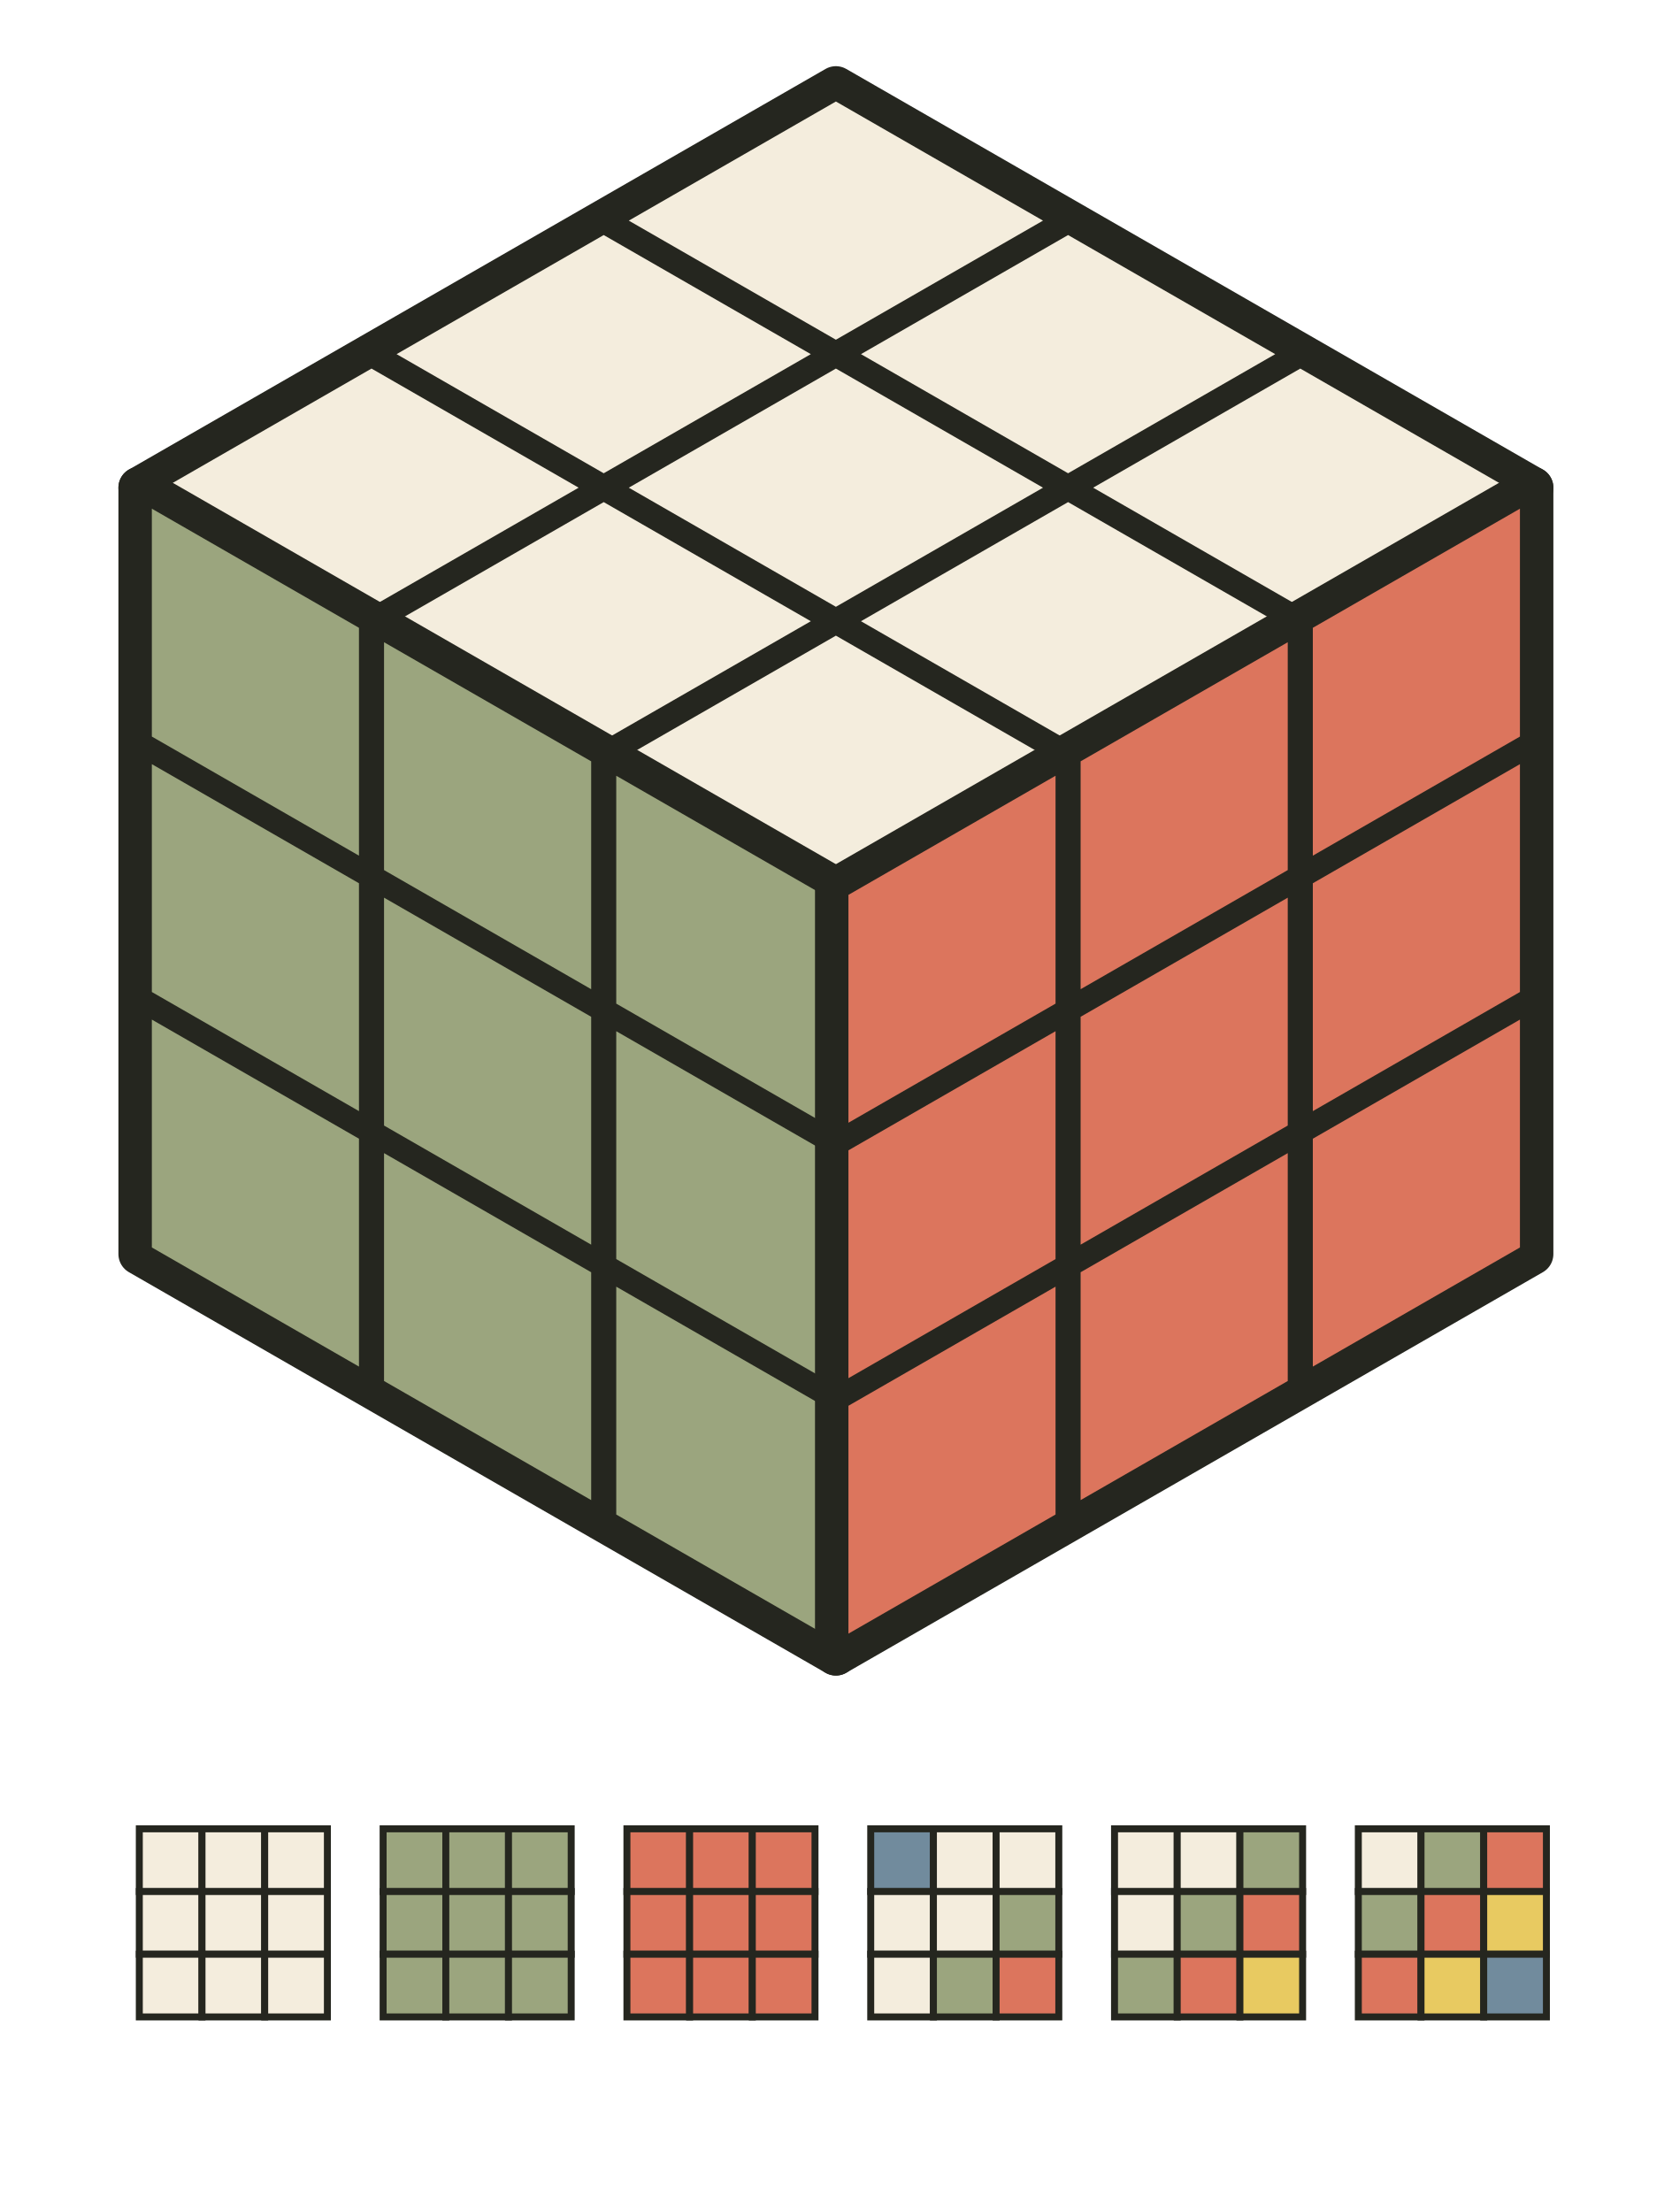
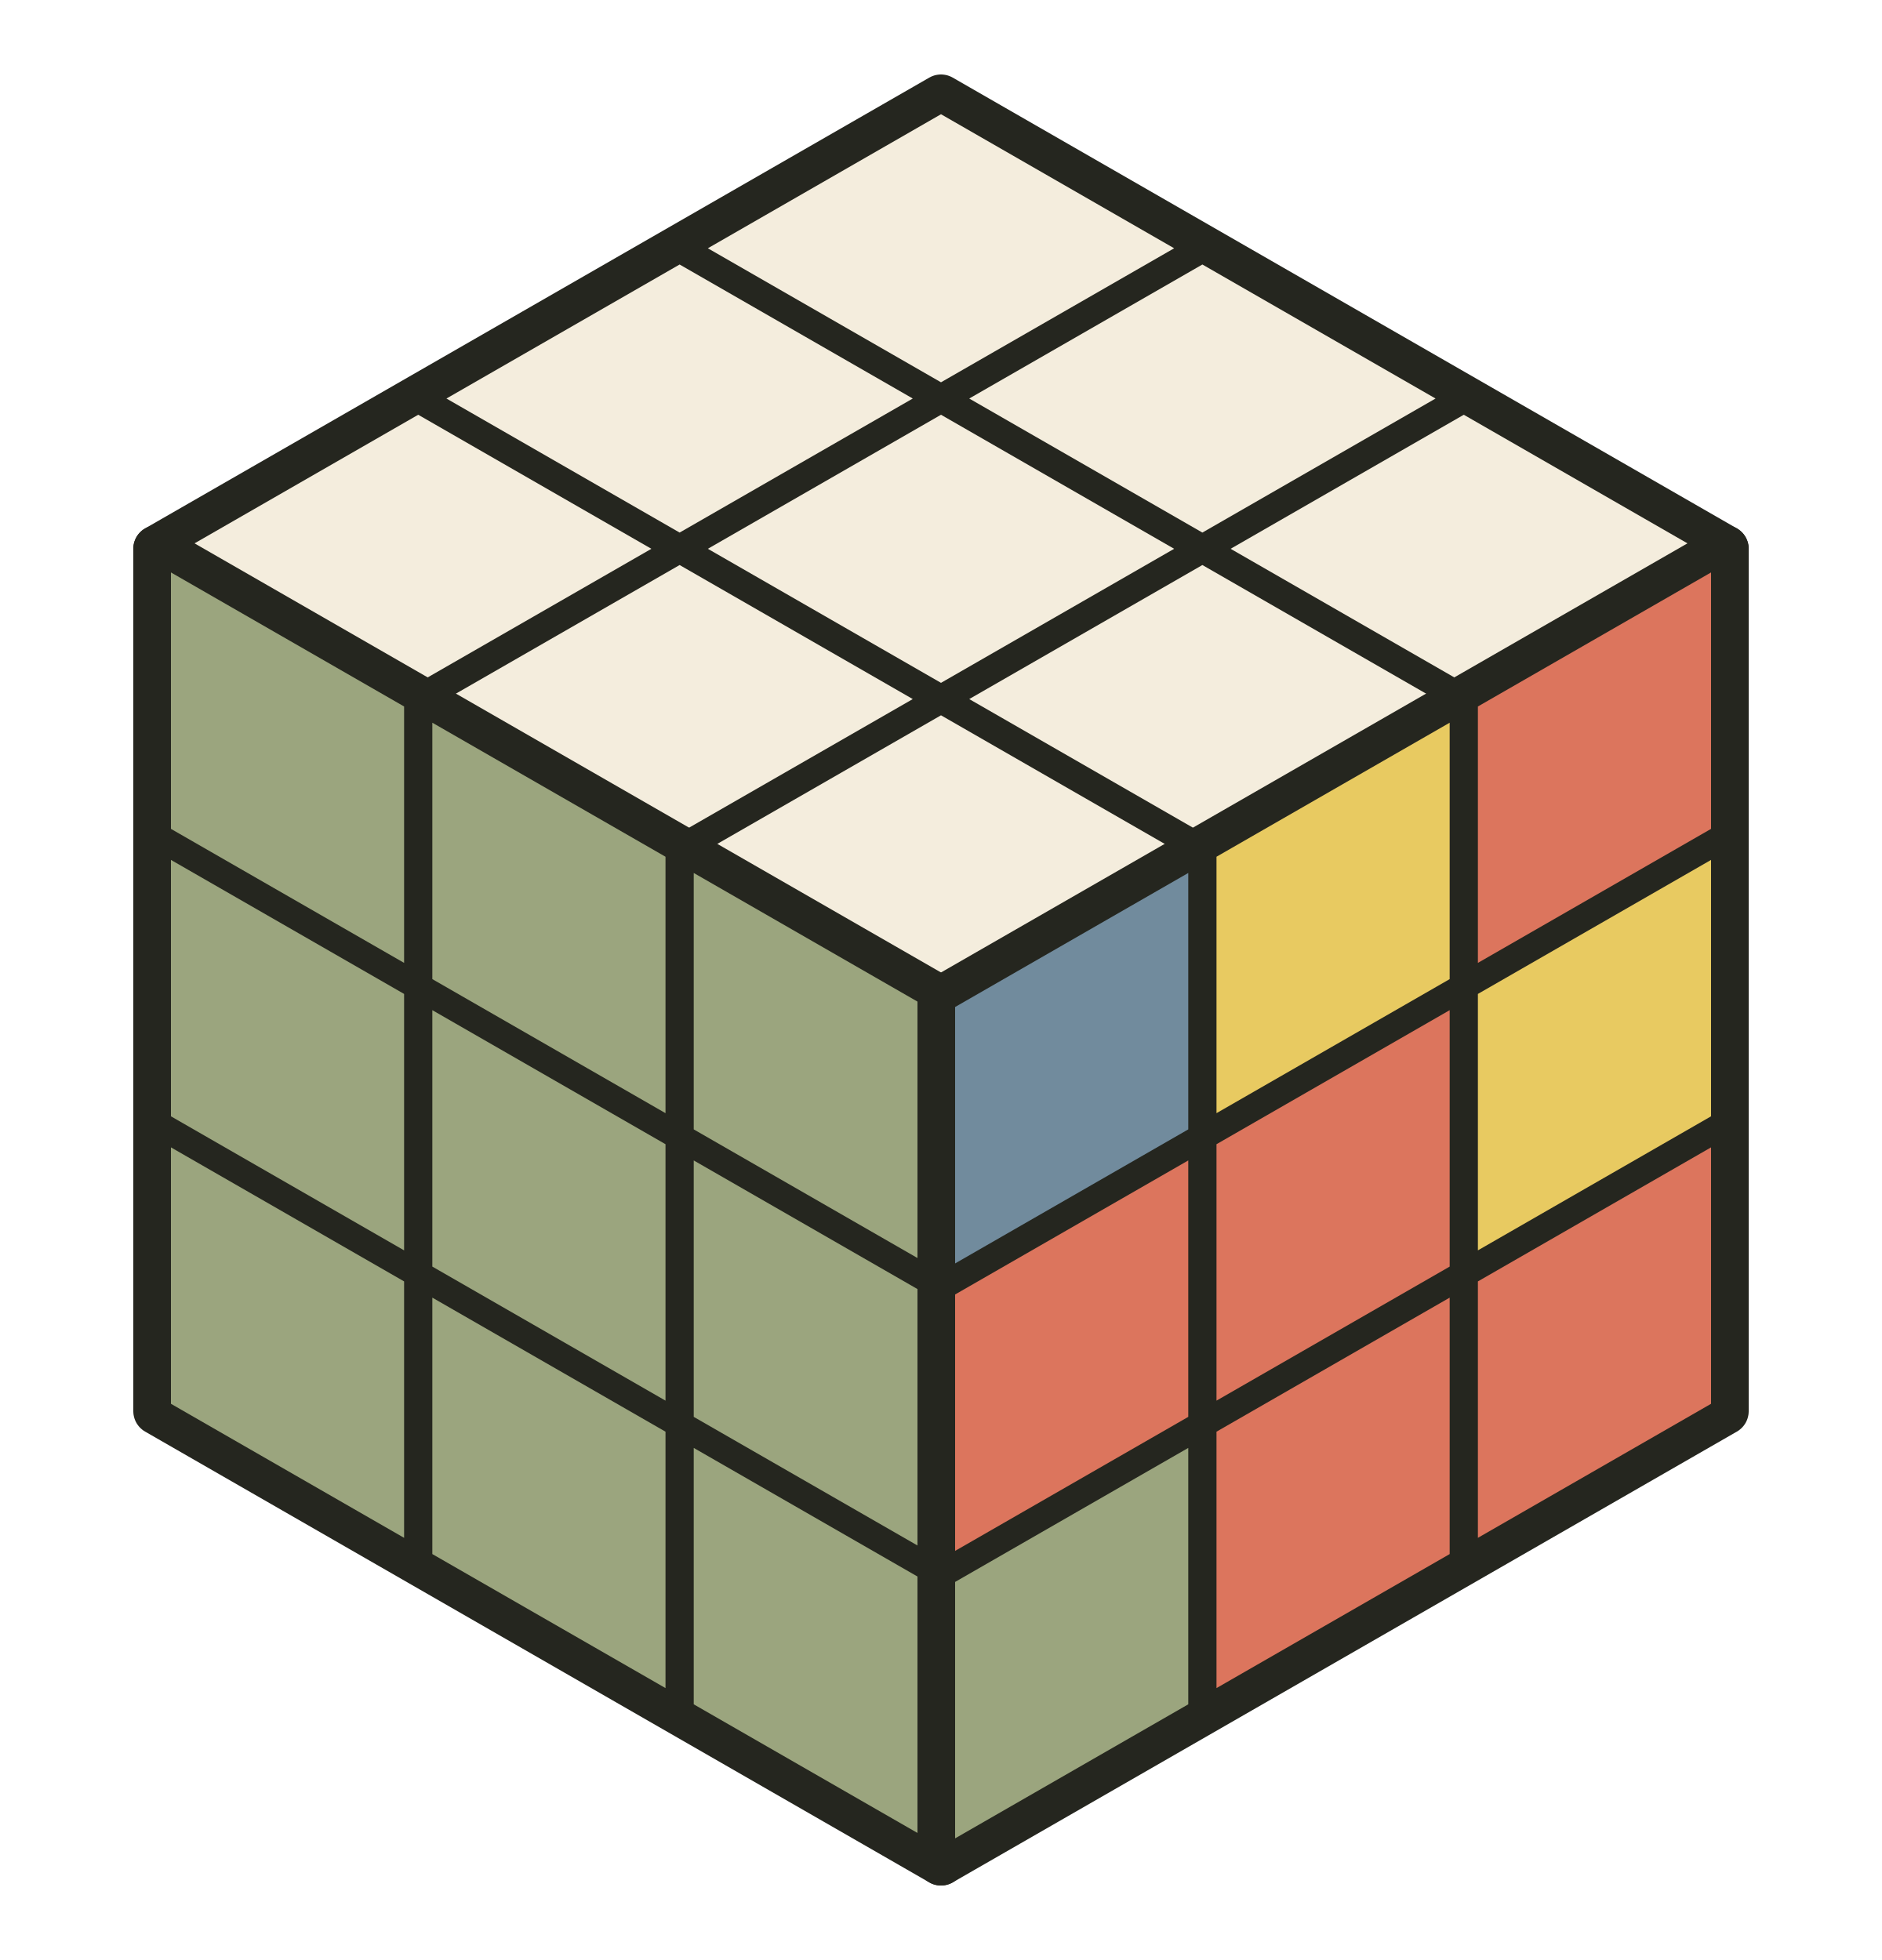
- <svg xmlns="http://www.w3.org/2000/svg" viewBox="0 0 96 127" role="img" aria-label="Зібрані три грані">
+ <svg xmlns="http://www.w3.org/2000/svg" viewBox="0 0 96 100" role="img" aria-label="Зібрані дві грані">
  <polygon points="48.000,5.000 88.000,28.000 48.000,51.000 8.000,28.000" fill="#25261f" stroke="#25261f" stroke-width="2.4" stroke-linejoin="round" />
  <polygon points="48.000,5.828 59.893,12.667 48.000,19.505 36.107,12.667" fill="#f4eddd" />
  <polygon points="61.333,13.495 73.227,20.333 61.333,27.172 49.440,20.333" fill="#f4eddd" />
  <polygon points="74.667,21.161 86.560,28.000 74.667,34.839 62.773,28.000" fill="#f4eddd" />
  <polygon points="34.667,13.495 46.560,20.333 34.667,27.172 22.773,20.333" fill="#f4eddd" />
  <polygon points="48.000,21.161 59.893,28.000 48.000,34.839 36.107,28.000" fill="#f4eddd" />
  <polygon points="61.333,28.828 73.227,35.667 61.333,42.505 49.440,35.667" fill="#f4eddd" />
  <polygon points="21.333,21.161 33.227,28.000 21.333,34.839 9.440,28.000" fill="#f4eddd" />
  <polygon points="34.667,28.828 46.560,35.667 34.667,42.505 22.773,35.667" fill="#f4eddd" />
  <polygon points="48.000,36.495 59.893,43.333 48.000,50.172 36.107,43.333" fill="#f4eddd" />
  <polygon points="8.000,28.000 48.000,51.000 48.000,95.000 8.000,72.000" fill="#25261f" stroke="#25261f" stroke-width="2.4" stroke-linejoin="round" />
  <polygon points="8.720,29.206 20.613,36.045 20.613,49.127 8.720,42.289" fill="#9ba57e" />
  <polygon points="22.053,36.873 33.947,43.711 33.947,56.794 22.053,49.955" fill="#9ba57e" />
  <polygon points="35.387,44.539 47.280,51.378 47.280,64.461 35.387,57.622" fill="#9ba57e" />
  <polygon points="8.720,43.873 20.613,50.711 20.613,63.794 8.720,56.955" fill="#9ba57e" />
  <polygon points="22.053,51.539 33.947,58.378 33.947,71.461 22.053,64.622" fill="#9ba57e" />
  <polygon points="35.387,59.206 47.280,66.045 47.280,79.127 35.387,72.289" fill="#9ba57e" />
  <polygon points="8.720,58.539 20.613,65.378 20.613,78.461 8.720,71.622" fill="#9ba57e" />
  <polygon points="22.053,66.206 33.947,73.045 33.947,86.127 22.053,79.289" fill="#9ba57e" />
  <polygon points="35.387,73.873 47.280,80.711 47.280,93.794 35.387,86.955" fill="#9ba57e" />
  <polygon points="48.000,51.000 88.000,28.000 88.000,72.000 48.000,95.000" fill="#25261f" stroke="#25261f" stroke-width="2.4" stroke-linejoin="round" />
-   <polygon points="48.720,51.378 60.613,44.539 60.613,57.622 48.720,64.461" fill="#dc755d" />
-   <polygon points="62.053,43.711 73.947,36.873 73.947,49.955 62.053,56.794" fill="#dc755d" />
+   <polygon points="48.720,51.378 60.613,44.539 60.613,57.622 48.720,64.461" fill="#718b9d" />
+   <polygon points="62.053,43.711 73.947,36.873 73.947,49.955 62.053,56.794" fill="#e8ca61" />
  <polygon points="75.387,36.045 87.280,29.206 87.280,42.289 75.387,49.127" fill="#dc755d" />
  <polygon points="48.720,66.045 60.613,59.206 60.613,72.289 48.720,79.127" fill="#dc755d" />
  <polygon points="62.053,58.378 73.947,51.539 73.947,64.622 62.053,71.461" fill="#dc755d" />
-   <polygon points="75.387,50.711 87.280,43.873 87.280,56.955 75.387,63.794" fill="#dc755d" />
-   <polygon points="48.720,80.711 60.613,73.873 60.613,86.955 48.720,93.794" fill="#dc755d" />
+   <polygon points="75.387,50.711 87.280,43.873 87.280,56.955 75.387,63.794" fill="#e8ca61" />
+   <polygon points="48.720,80.711 60.613,73.873 60.613,86.955 48.720,93.794" fill="#9ba57e" />
  <polygon points="62.053,73.045 73.947,66.206 73.947,79.289 62.053,86.127" fill="#dc755d" />
  <polygon points="75.387,65.378 87.280,58.539 87.280,71.622 75.387,78.461" fill="#dc755d" />
-   <g transform="translate(8 105)">
-     <rect x="0.0" y="0.0" width="3.6" height="3.6" fill="#f4eddd" stroke="#25261f" stroke-width=".4" />
-     <rect x="3.6" y="0.0" width="3.6" height="3.6" fill="#f4eddd" stroke="#25261f" stroke-width=".4" />
-     <rect x="7.2" y="0.0" width="3.6" height="3.6" fill="#f4eddd" stroke="#25261f" stroke-width=".4" />
-     <rect x="0.0" y="3.6" width="3.6" height="3.6" fill="#f4eddd" stroke="#25261f" stroke-width=".4" />
-     <rect x="3.6" y="3.6" width="3.6" height="3.6" fill="#f4eddd" stroke="#25261f" stroke-width=".4" />
-     <rect x="7.2" y="3.6" width="3.6" height="3.6" fill="#f4eddd" stroke="#25261f" stroke-width=".4" />
-     <rect x="0.0" y="7.2" width="3.6" height="3.6" fill="#f4eddd" stroke="#25261f" stroke-width=".4" />
-     <rect x="3.6" y="7.2" width="3.6" height="3.6" fill="#f4eddd" stroke="#25261f" stroke-width=".4" />
-     <rect x="7.2" y="7.2" width="3.6" height="3.6" fill="#f4eddd" stroke="#25261f" stroke-width=".4" />
-   </g>
-   <g transform="translate(22 105)">
-     <rect x="0.0" y="0.0" width="3.6" height="3.6" fill="#9ba57e" stroke="#25261f" stroke-width=".4" />
-     <rect x="3.6" y="0.0" width="3.6" height="3.6" fill="#9ba57e" stroke="#25261f" stroke-width=".4" />
-     <rect x="7.2" y="0.0" width="3.6" height="3.6" fill="#9ba57e" stroke="#25261f" stroke-width=".4" />
-     <rect x="0.0" y="3.6" width="3.6" height="3.6" fill="#9ba57e" stroke="#25261f" stroke-width=".4" />
-     <rect x="3.6" y="3.6" width="3.6" height="3.6" fill="#9ba57e" stroke="#25261f" stroke-width=".4" />
-     <rect x="7.2" y="3.6" width="3.6" height="3.6" fill="#9ba57e" stroke="#25261f" stroke-width=".4" />
-     <rect x="0.0" y="7.2" width="3.6" height="3.6" fill="#9ba57e" stroke="#25261f" stroke-width=".4" />
-     <rect x="3.6" y="7.2" width="3.6" height="3.6" fill="#9ba57e" stroke="#25261f" stroke-width=".4" />
-     <rect x="7.2" y="7.2" width="3.6" height="3.6" fill="#9ba57e" stroke="#25261f" stroke-width=".4" />
-   </g>
-   <g transform="translate(36 105)">
-     <rect x="0.0" y="0.0" width="3.6" height="3.6" fill="#dc755d" stroke="#25261f" stroke-width=".4" />
-     <rect x="3.6" y="0.0" width="3.6" height="3.6" fill="#dc755d" stroke="#25261f" stroke-width=".4" />
-     <rect x="7.2" y="0.0" width="3.6" height="3.6" fill="#dc755d" stroke="#25261f" stroke-width=".4" />
-     <rect x="0.0" y="3.6" width="3.6" height="3.6" fill="#dc755d" stroke="#25261f" stroke-width=".4" />
-     <rect x="3.6" y="3.6" width="3.6" height="3.6" fill="#dc755d" stroke="#25261f" stroke-width=".4" />
-     <rect x="7.2" y="3.6" width="3.6" height="3.6" fill="#dc755d" stroke="#25261f" stroke-width=".4" />
-     <rect x="0.0" y="7.2" width="3.6" height="3.6" fill="#dc755d" stroke="#25261f" stroke-width=".4" />
-     <rect x="3.6" y="7.2" width="3.6" height="3.6" fill="#dc755d" stroke="#25261f" stroke-width=".4" />
-     <rect x="7.2" y="7.2" width="3.6" height="3.6" fill="#dc755d" stroke="#25261f" stroke-width=".4" />
-   </g>
-   <g transform="translate(50 105)">
-     <rect x="0.0" y="0.0" width="3.6" height="3.6" fill="#718b9d" stroke="#25261f" stroke-width=".4" />
-     <rect x="3.6" y="0.0" width="3.6" height="3.6" fill="#f4eddd" stroke="#25261f" stroke-width=".4" />
-     <rect x="7.2" y="0.0" width="3.6" height="3.6" fill="#f4eddd" stroke="#25261f" stroke-width=".4" />
-     <rect x="0.0" y="3.6" width="3.6" height="3.6" fill="#f4eddd" stroke="#25261f" stroke-width=".4" />
-     <rect x="3.6" y="3.6" width="3.6" height="3.6" fill="#f4eddd" stroke="#25261f" stroke-width=".4" />
-     <rect x="7.2" y="3.6" width="3.6" height="3.6" fill="#9ba57e" stroke="#25261f" stroke-width=".4" />
-     <rect x="0.0" y="7.2" width="3.6" height="3.6" fill="#f4eddd" stroke="#25261f" stroke-width=".4" />
-     <rect x="3.6" y="7.2" width="3.6" height="3.6" fill="#9ba57e" stroke="#25261f" stroke-width=".4" />
-     <rect x="7.2" y="7.2" width="3.6" height="3.6" fill="#dc755d" stroke="#25261f" stroke-width=".4" />
-   </g>
-   <g transform="translate(64 105)">
-     <rect x="0.0" y="0.0" width="3.6" height="3.6" fill="#f4eddd" stroke="#25261f" stroke-width=".4" />
-     <rect x="3.6" y="0.0" width="3.6" height="3.6" fill="#f4eddd" stroke="#25261f" stroke-width=".4" />
-     <rect x="7.2" y="0.0" width="3.6" height="3.6" fill="#9ba57e" stroke="#25261f" stroke-width=".4" />
-     <rect x="0.0" y="3.6" width="3.6" height="3.6" fill="#f4eddd" stroke="#25261f" stroke-width=".4" />
-     <rect x="3.6" y="3.6" width="3.6" height="3.6" fill="#9ba57e" stroke="#25261f" stroke-width=".4" />
-     <rect x="7.2" y="3.6" width="3.6" height="3.6" fill="#dc755d" stroke="#25261f" stroke-width=".4" />
-     <rect x="0.0" y="7.2" width="3.6" height="3.6" fill="#9ba57e" stroke="#25261f" stroke-width=".4" />
-     <rect x="3.6" y="7.2" width="3.6" height="3.6" fill="#dc755d" stroke="#25261f" stroke-width=".4" />
-     <rect x="7.2" y="7.2" width="3.6" height="3.6" fill="#e8ca61" stroke="#25261f" stroke-width=".4" />
-   </g>
-   <g transform="translate(78 105)">
-     <rect x="0.0" y="0.0" width="3.6" height="3.6" fill="#f4eddd" stroke="#25261f" stroke-width=".4" />
-     <rect x="3.6" y="0.0" width="3.6" height="3.6" fill="#9ba57e" stroke="#25261f" stroke-width=".4" />
-     <rect x="7.2" y="0.0" width="3.6" height="3.6" fill="#dc755d" stroke="#25261f" stroke-width=".4" />
-     <rect x="0.0" y="3.6" width="3.6" height="3.6" fill="#9ba57e" stroke="#25261f" stroke-width=".4" />
-     <rect x="3.6" y="3.6" width="3.6" height="3.6" fill="#dc755d" stroke="#25261f" stroke-width=".4" />
-     <rect x="7.2" y="3.6" width="3.6" height="3.6" fill="#e8ca61" stroke="#25261f" stroke-width=".4" />
-     <rect x="0.0" y="7.2" width="3.6" height="3.6" fill="#dc755d" stroke="#25261f" stroke-width=".4" />
-     <rect x="3.6" y="7.2" width="3.6" height="3.6" fill="#e8ca61" stroke="#25261f" stroke-width=".4" />
-     <rect x="7.2" y="7.2" width="3.6" height="3.6" fill="#718b9d" stroke="#25261f" stroke-width=".4" />
-   </g>
</svg>
